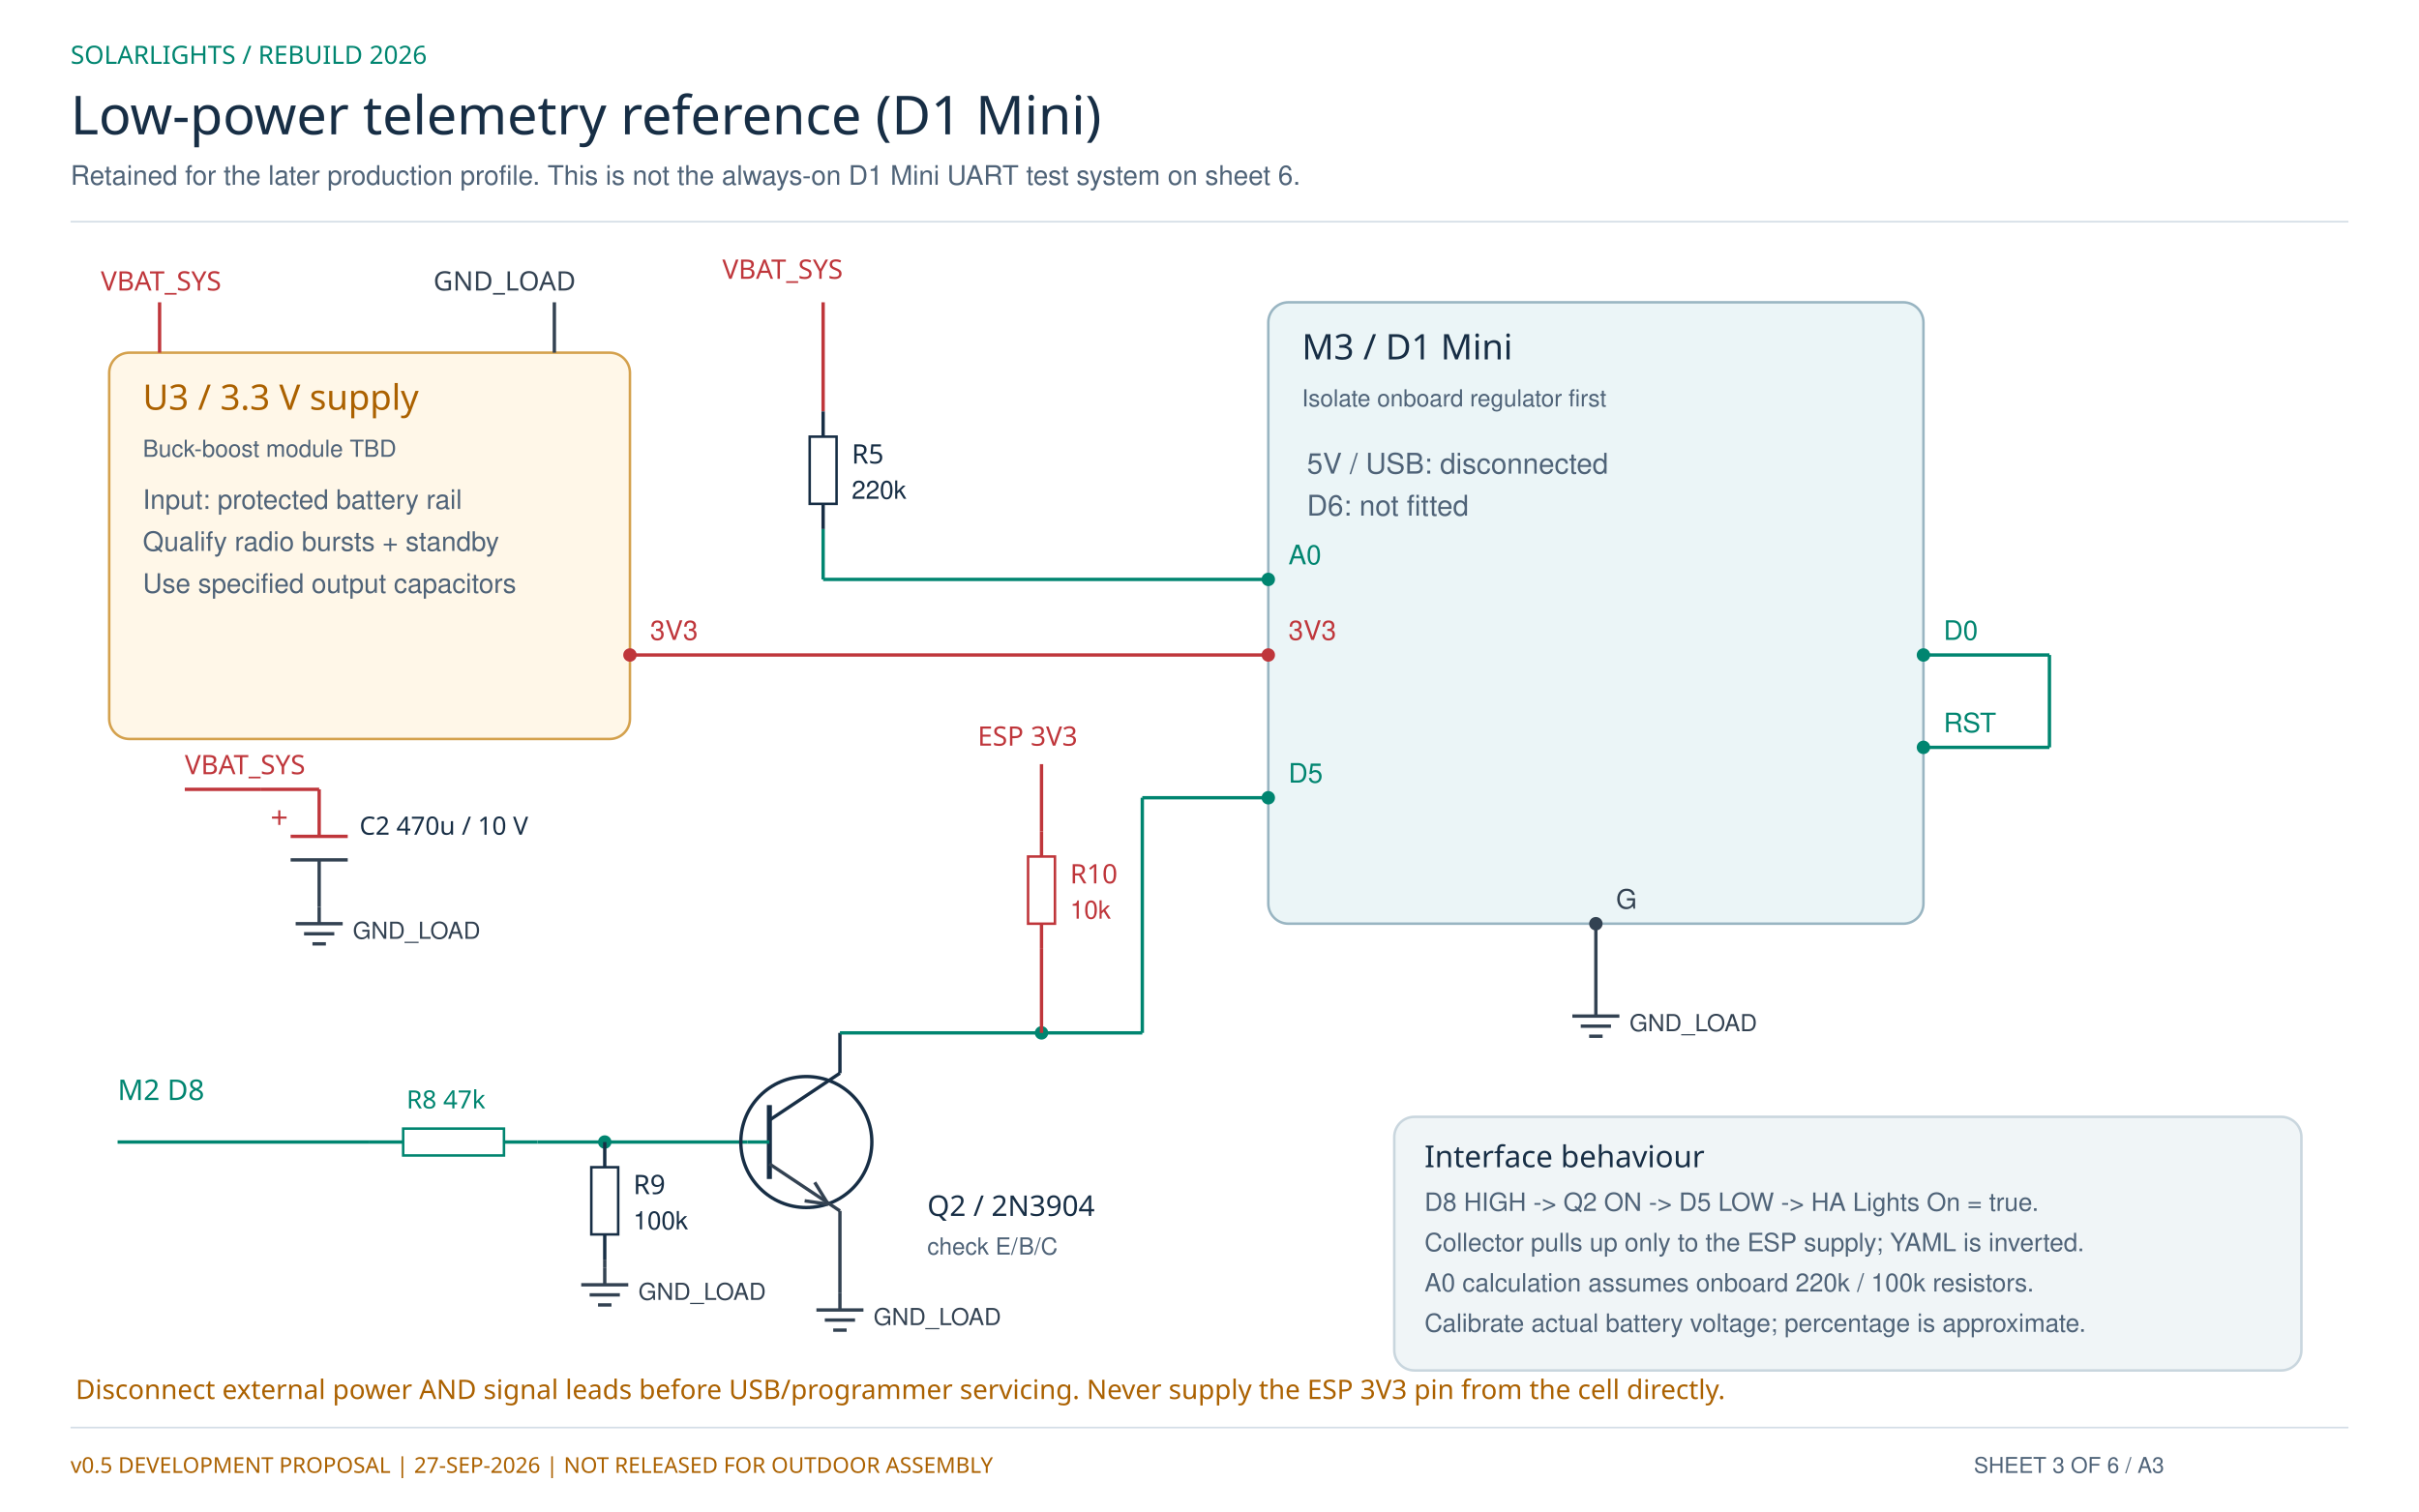
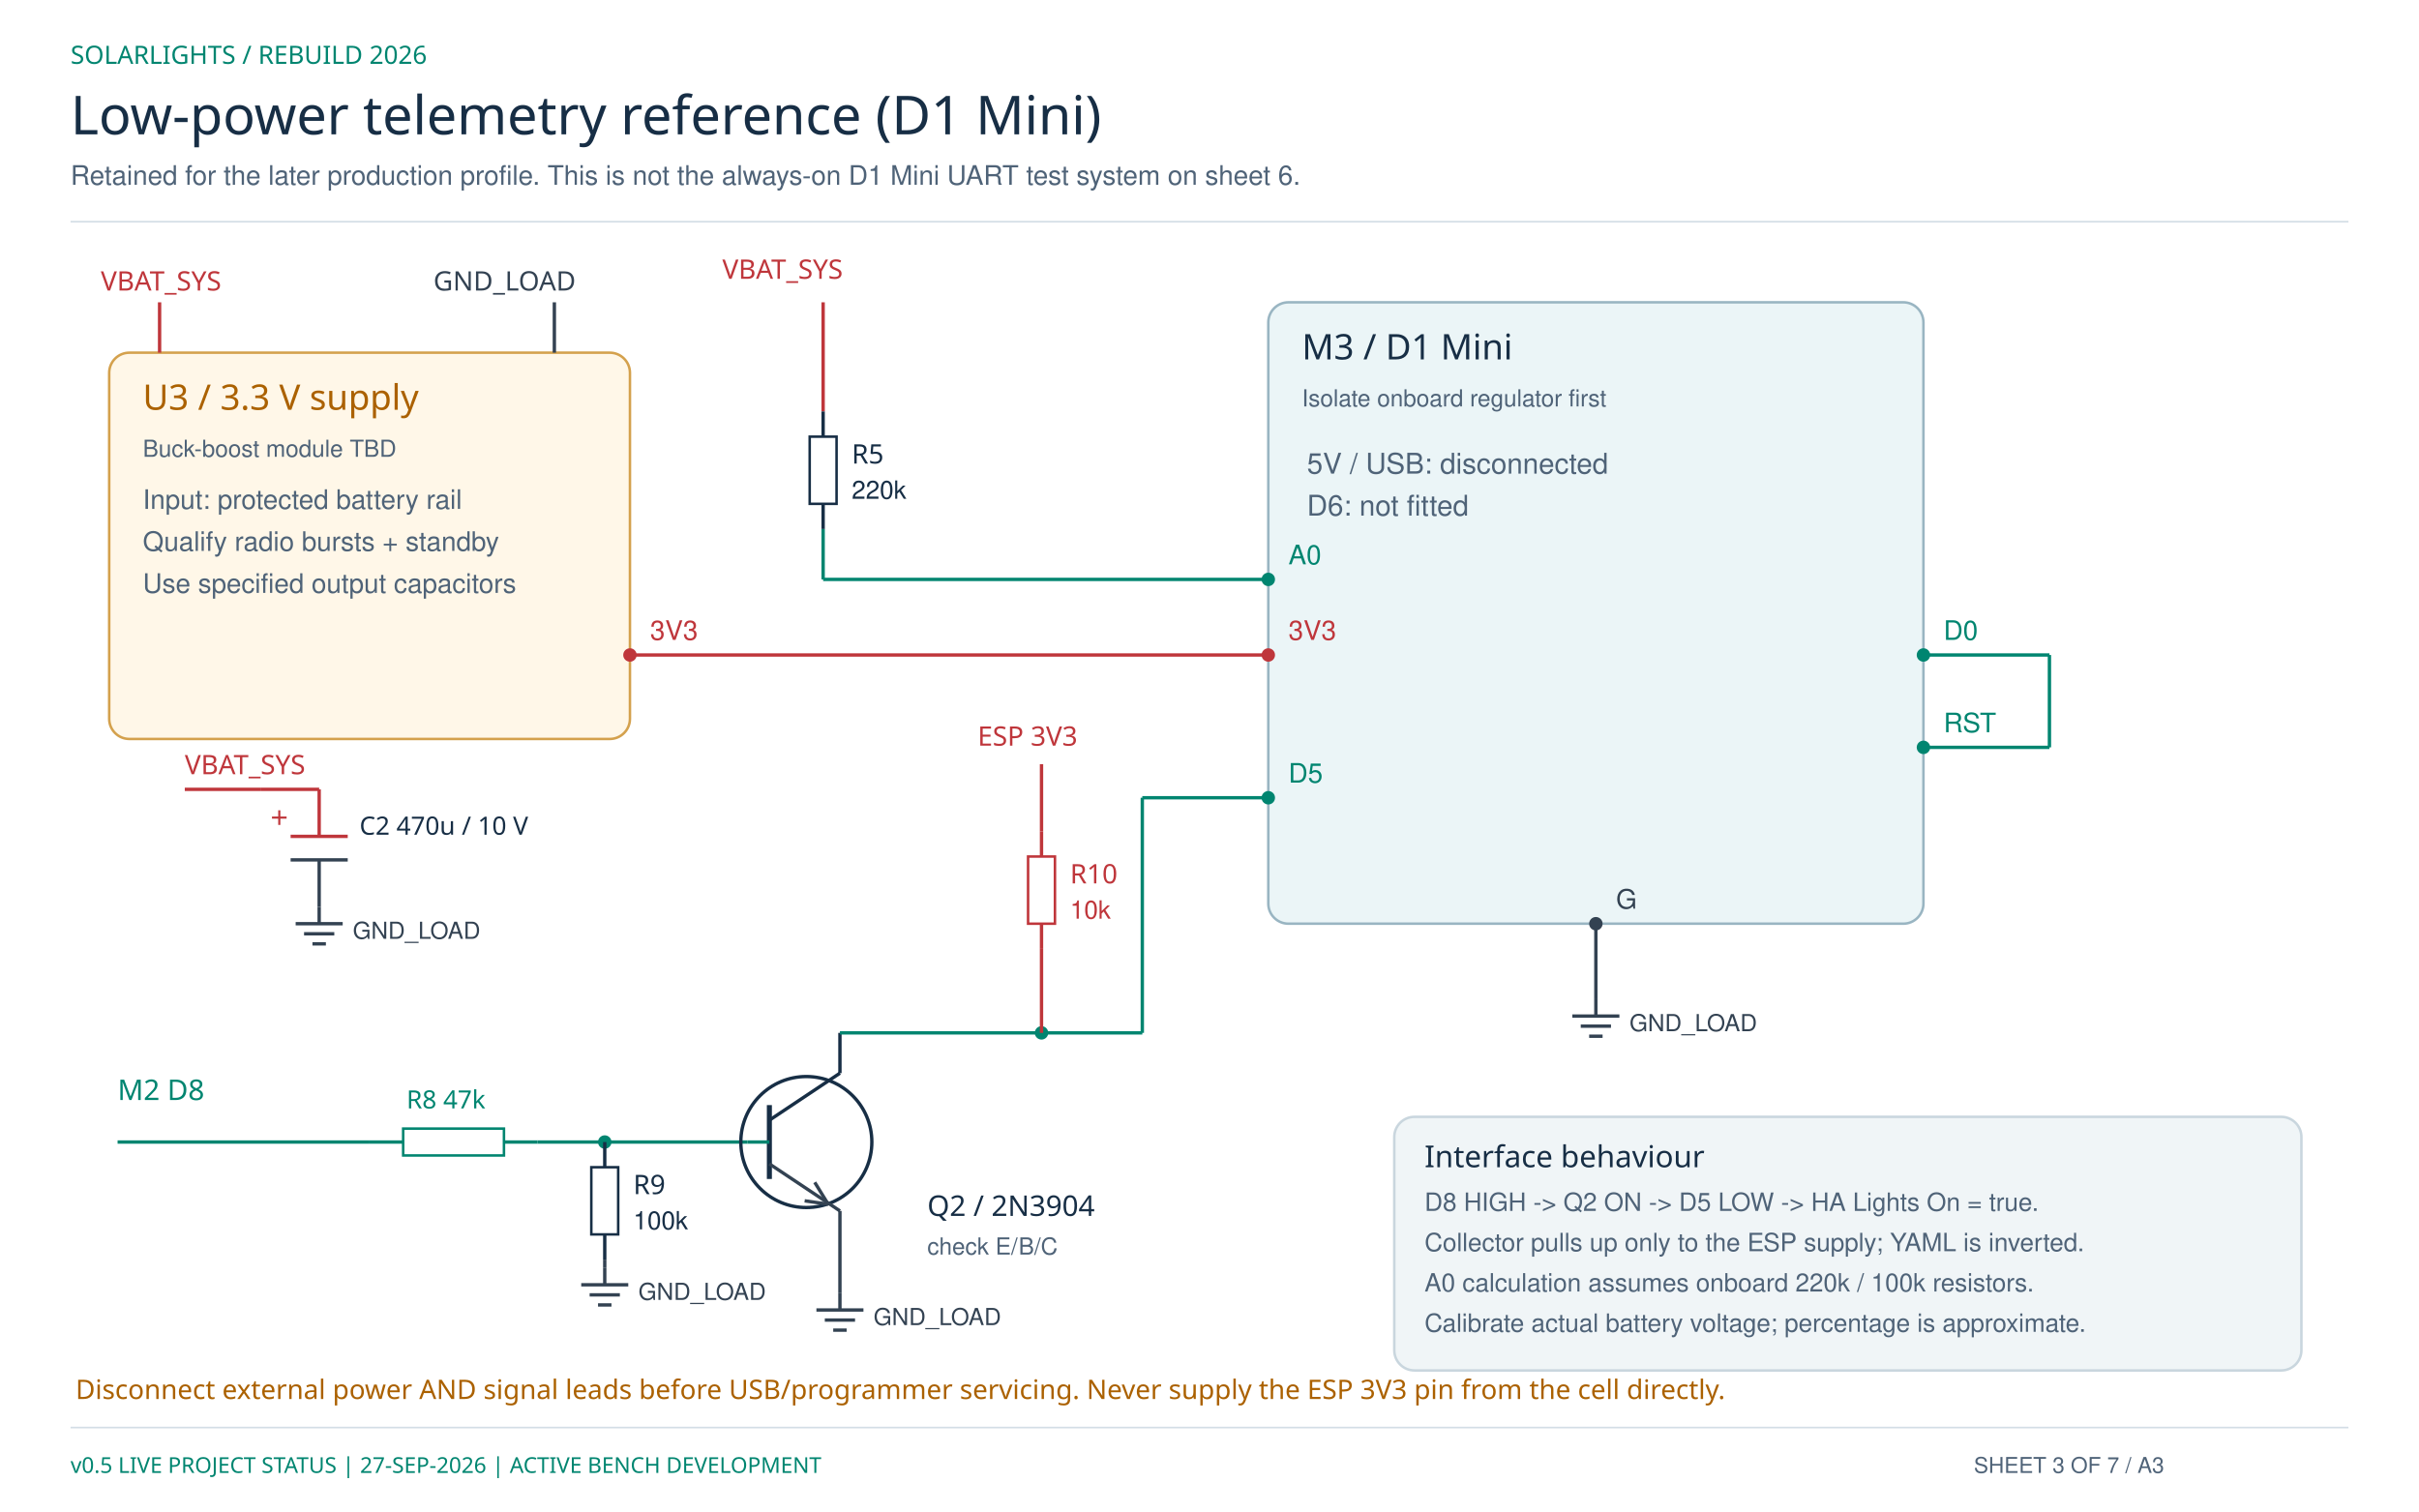
<svg xmlns="http://www.w3.org/2000/svg" width="1440" height="900" preserveAspectRatio="xMinYMin meet" viewBox="0 0 1440 900" version="1.0" fill-rule="evenodd">
  <clipPath id="clip">
    <rect x="0" y="0" width="1440" height="900" />
  </clipPath>
  <g id="group" transform="scale(1,-1) translate(0,-900)" style="clip-path: url(#clip)">
    <g transform="">
      <rect x="0" y="0" width="1440" height="900" style="stroke: rgb(100%,100%,100%); stroke-linecap: butt; stroke-width: 1.5; fill: rgb(100%,100%,100%); fill-rule: evenodd;" />
      <text x="42" y="862" style="font-family: Helvetica-Bold; font-size: 15px;fill: rgb(0%,52%,44%); stroke:none;" transform="translate(0,1724) scale(1,-1)">SOLARLIGHTS / REBUILD 2026</text>
      <text x="42" y="820" style="font-family: Helvetica-Bold; font-size: 32px;fill: rgb(9%,18%,27%); stroke:none;" transform="translate(0,1640) scale(1,-1)">Low-power telemetry reference (D1 Mini)</text>
      <text x="42" y="790" style="font-family: Helvetica; font-size: 16px;fill: rgb(31%,39%,47%); stroke:none;" transform="translate(0,1580) scale(1,-1)">Retained for the later production profile. This is not the always-on D1 Mini UART test system on sheet 6.</text>
      <path d="M 42,768 L 1398,768 Z" style="stroke: rgb(83%,87%,90%); stroke-linecap: butt; stroke-width: 1;" />
      <path d="M 42,50 L 1398,50 Z" style="stroke: rgb(83%,87%,90%); stroke-linecap: butt; stroke-width: 1;" />
-       <text x="42" y="23" style="font-family: Helvetica-Bold; font-size: 13px;fill: rgb(67%,38%,0%); stroke:none;" transform="translate(0,46) scale(1,-1)">v0.5 DEVELOPMENT PROPOSAL  |  27-SEP-2026  |  NOT RELEASED FOR OUTDOOR ASSEMBLY</text>
-       <text x="1175" y="23" style="font-family: Helvetica; font-size: 13px;fill: rgb(31%,39%,47%); stroke:none;" transform="translate(0,46) scale(1,-1)">SHEET 3 OF 6 / A3</text>
+       <text x="42" y="23" style="font-family: Helvetica-Bold; font-size: 13px;fill: rgb(0%,52%,44%); stroke:none;" transform="translate(0,46) scale(1,-1)">v0.5 LIVE PROJECT STATUS  |  27-SEP-2026  |  ACTIVE BENCH DEVELOPMENT</text>
+       <text x="1175" y="23" style="font-family: Helvetica; font-size: 13px;fill: rgb(31%,39%,47%); stroke:none;" transform="translate(0,46) scale(1,-1)">SHEET 3 OF 7 / A3</text>
      <rect x="65" y="460" width="310" height="230" rx="12" ry="12" style="stroke: rgb(83%,63%,30%); stroke-linecap: butt; stroke-width: 1.5; fill: rgb(100%,97%,91%); fill-rule: evenodd;" />
      <text x="85" y="656" style="font-family: Helvetica-Bold; font-size: 21px;fill: rgb(67%,38%,0%); stroke:none;" transform="translate(0,1312) scale(1,-1)">U3 / 3.3 V supply</text>
      <text x="85" y="628" style="font-family: Helvetica; font-size: 14px;fill: rgb(31%,39%,47%); stroke:none;" transform="translate(0,1256) scale(1,-1)">Buck-boost module TBD</text>
      <text x="85" y="597" style="font-family: Helvetica; font-size: 16px;fill: rgb(31%,39%,47%); stroke:none;" transform="translate(0,1194) scale(1,-1)">Input: protected battery rail</text>
      <text x="85" y="572" style="font-family: Helvetica; font-size: 16px;fill: rgb(31%,39%,47%); stroke:none;" transform="translate(0,1144) scale(1,-1)">Qualify radio bursts + standby</text>
      <text x="85" y="547" style="font-family: Helvetica; font-size: 16px;fill: rgb(31%,39%,47%); stroke:none;" transform="translate(0,1094) scale(1,-1)">Use specified output capacitors</text>
      <path d="M 95,720 L 95,690 Z" style="stroke: rgb(75%,21%,23%); stroke-linecap: butt; stroke-width: 2;" />
      <text x="60" y="727" style="font-family: Helvetica-Bold; font-size: 16px;fill: rgb(75%,21%,23%); stroke:none;" transform="translate(0,1454) scale(1,-1)">VBAT_SYS</text>
      <path d="M 330,720 L 330,690 Z" style="stroke: rgb(20%,26%,32%); stroke-linecap: butt; stroke-width: 2;" />
      <text x="258" y="727" style="font-family: Helvetica-Bold; font-size: 16px;fill: rgb(20%,26%,32%); stroke:none;" transform="translate(0,1454) scale(1,-1)">GND_LOAD</text>
      <circle cx="375" cy="510" r="4" style="stroke: none; stroke-linecap: butt; stroke-width: 1; fill: rgb(75%,21%,23%); fill-rule: evenodd;" />
      <text x="387" y="519" style="font-family: Helvetica; font-size: 16px;fill: rgb(75%,21%,23%); stroke:none;" transform="translate(0,1038) scale(1,-1)">3V3</text>
      <path d="M 375,510 L 755,510 Z" style="stroke: rgb(75%,21%,23%); stroke-linecap: butt; stroke-width: 2;" />
      <rect x="755" y="350" width="390" height="370" rx="12" ry="12" style="stroke: rgb(60%,71%,76%); stroke-linecap: butt; stroke-width: 1.5; fill: rgb(92%,96%,97%); fill-rule: evenodd;" />
      <text x="775" y="686" style="font-family: Helvetica-Bold; font-size: 21px;fill: rgb(9%,18%,27%); stroke:none;" transform="translate(0,1372) scale(1,-1)">M3 / D1 Mini</text>
      <text x="775" y="658" style="font-family: Helvetica; font-size: 14px;fill: rgb(31%,39%,47%); stroke:none;" transform="translate(0,1316) scale(1,-1)">Isolate onboard regulator first</text>
      <circle cx="755" cy="510" r="4" style="stroke: none; stroke-linecap: butt; stroke-width: 1; fill: rgb(75%,21%,23%); fill-rule: evenodd;" />
      <text x="767" y="519" style="font-family: Helvetica; font-size: 16px;fill: rgb(75%,21%,23%); stroke:none;" transform="translate(0,1038) scale(1,-1)">3V3</text>
      <text x="778" y="618" style="font-family: Helvetica; font-size: 17px;fill: rgb(31%,39%,47%); stroke:none;" transform="translate(0,1236) scale(1,-1)">5V / USB: disconnected</text>
      <text x="778" y="593" style="font-family: Helvetica; font-size: 17px;fill: rgb(31%,39%,47%); stroke:none;" transform="translate(0,1186) scale(1,-1)">D6: not fitted</text>
      <circle cx="1145" cy="510" r="4" style="stroke: none; stroke-linecap: butt; stroke-width: 1; fill: rgb(0%,52%,44%); fill-rule: evenodd;" />
      <text x="1157" y="519" style="font-family: Helvetica; font-size: 16px;fill: rgb(0%,52%,44%); stroke:none;" transform="translate(0,1038) scale(1,-1)">D0</text>
      <circle cx="1145" cy="455" r="4" style="stroke: none; stroke-linecap: butt; stroke-width: 1; fill: rgb(0%,52%,44%); fill-rule: evenodd;" />
      <text x="1157" y="464" style="font-family: Helvetica; font-size: 16px;fill: rgb(0%,52%,44%); stroke:none;" transform="translate(0,928) scale(1,-1)">RST</text>
      <path d="M 1145,510 L 1220,510 Z" style="stroke: rgb(0%,52%,44%); stroke-linecap: butt; stroke-width: 2;" />
      <path d="M 1220,510 L 1220,455 Z" style="stroke: rgb(0%,52%,44%); stroke-linecap: butt; stroke-width: 2;" />
      <path d="M 1220,455 L 1145,455 Z" style="stroke: rgb(0%,52%,44%); stroke-linecap: butt; stroke-width: 2;" />
      <circle cx="950" cy="350" r="4" style="stroke: none; stroke-linecap: butt; stroke-width: 1; fill: rgb(20%,26%,32%); fill-rule: evenodd;" />
      <text x="962" y="359" style="font-family: Helvetica; font-size: 16px;fill: rgb(20%,26%,32%); stroke:none;" transform="translate(0,718) scale(1,-1)">G</text>
      <path d="M 950,350 L 950,305 Z" style="stroke: rgb(20%,26%,32%); stroke-linecap: butt; stroke-width: 2;" />
      <path d="M 950,305 L 950,295 Z" style="stroke: rgb(20%,26%,32%); stroke-linecap: butt; stroke-width: 2;" />
      <path d="M 936,295 L 964,295 Z" style="stroke: rgb(20%,26%,32%); stroke-linecap: butt; stroke-width: 2;" />
      <path d="M 941,289 L 959,289 Z" style="stroke: rgb(20%,26%,32%); stroke-linecap: butt; stroke-width: 2;" />
      <path d="M 946,283 L 954,283 Z" style="stroke: rgb(20%,26%,32%); stroke-linecap: butt; stroke-width: 2;" />
      <text x="970" y="286" style="font-family: Helvetica; font-size: 14px;fill: rgb(20%,26%,32%); stroke:none;" transform="translate(0,572) scale(1,-1)">GND_LOAD</text>
      <text x="430" y="734" style="font-family: Helvetica-Bold; font-size: 16px;fill: rgb(75%,21%,23%); stroke:none;" transform="translate(0,1468) scale(1,-1)">VBAT_SYS</text>
      <path d="M 490,720 L 490,655 Z" style="stroke: rgb(75%,21%,23%); stroke-linecap: butt; stroke-width: 2;" />
      <path d="M 490,655 L 490,640 Z" style="stroke: rgb(9%,18%,27%); stroke-linecap: butt; stroke-width: 2;" />
      <rect x="482" y="600" width="16" height="40" style="stroke: rgb(9%,18%,27%); stroke-linecap: butt; stroke-width: 1.5; fill: rgb(100%,100%,100%); fill-rule: evenodd;" />
      <path d="M 490,600 L 490,585 Z" style="stroke: rgb(9%,18%,27%); stroke-linecap: butt; stroke-width: 2;" />
      <text x="507" y="624" style="font-family: Helvetica-Bold; font-size: 16px;fill: rgb(9%,18%,27%); stroke:none;" transform="translate(0,1248) scale(1,-1)">R5</text>
      <text x="507" y="603" style="font-family: Helvetica; font-size: 15px;fill: rgb(9%,18%,27%); stroke:none;" transform="translate(0,1206) scale(1,-1)">220k</text>
      <path d="M 490,585 L 490,555 Z" style="stroke: rgb(0%,52%,44%); stroke-linecap: butt; stroke-width: 2;" />
      <path d="M 490,555 L 755,555 Z" style="stroke: rgb(0%,52%,44%); stroke-linecap: butt; stroke-width: 2;" />
      <circle cx="755" cy="555" r="4" style="stroke: none; stroke-linecap: butt; stroke-width: 1; fill: rgb(0%,52%,44%); fill-rule: evenodd;" />
      <text x="767" y="564" style="font-family: Helvetica; font-size: 16px;fill: rgb(0%,52%,44%); stroke:none;" transform="translate(0,1128) scale(1,-1)">A0</text>
      <path d="M 190,430 L 190,402 Z" style="stroke: rgb(75%,21%,23%); stroke-linecap: butt; stroke-width: 2;" />
      <path d="M 173,402 L 207,402 Z" style="stroke: rgb(75%,21%,23%); stroke-linecap: butt; stroke-width: 2;" />
      <path d="M 173,388 L 207,388 Z" style="stroke: rgb(20%,26%,32%); stroke-linecap: butt; stroke-width: 2;" />
      <path d="M 190,388 L 190,360 Z" style="stroke: rgb(20%,26%,32%); stroke-linecap: butt; stroke-width: 2;" />
      <text x="214" y="403" style="font-family: Helvetica-Bold; font-size: 15px;fill: rgb(9%,18%,27%); stroke:none;" transform="translate(0,806) scale(1,-1)">C2 470u / 10 V</text>
      <text x="161" y="409" style="font-family: Helvetica; font-size: 18px;fill: rgb(75%,21%,23%); stroke:none;" transform="translate(0,818) scale(1,-1)">+</text>
      <text x="110" y="439" style="font-family: Helvetica-Bold; font-size: 16px;fill: rgb(75%,21%,23%); stroke:none;" transform="translate(0,878) scale(1,-1)">VBAT_SYS</text>
      <path d="M 110,430 L 155,430 Z" style="stroke: rgb(75%,21%,23%); stroke-linecap: butt; stroke-width: 2;" />
      <path d="M 155,430 L 190,430 Z" style="stroke: rgb(75%,21%,23%); stroke-linecap: butt; stroke-width: 2;" />
      <path d="M 190,360 L 190,350 Z" style="stroke: rgb(20%,26%,32%); stroke-linecap: butt; stroke-width: 2;" />
      <path d="M 176,350 L 204,350 Z" style="stroke: rgb(20%,26%,32%); stroke-linecap: butt; stroke-width: 2;" />
      <path d="M 181,344 L 199,344 Z" style="stroke: rgb(20%,26%,32%); stroke-linecap: butt; stroke-width: 2;" />
      <path d="M 186,338 L 194,338 Z" style="stroke: rgb(20%,26%,32%); stroke-linecap: butt; stroke-width: 2;" />
      <text x="210" y="341" style="font-family: Helvetica; font-size: 14px;fill: rgb(20%,26%,32%); stroke:none;" transform="translate(0,682) scale(1,-1)">GND_LOAD</text>
      <text x="70" y="245" style="font-family: Helvetica-Bold; font-size: 17px;fill: rgb(0%,52%,44%); stroke:none;" transform="translate(0,490) scale(1,-1)">M2 D8</text>
      <path d="M 70,220 L 220,220 Z" style="stroke: rgb(0%,52%,44%); stroke-linecap: butt; stroke-width: 2;" />
      <path d="M 220,220 L 240,220 Z" style="stroke: rgb(0%,52%,44%); stroke-linecap: butt; stroke-width: 2;" />
      <rect x="240" y="212" width="60" height="16" style="stroke: rgb(0%,52%,44%); stroke-linecap: butt; stroke-width: 1.5; fill: rgb(100%,100%,100%); fill-rule: evenodd;" />
      <path d="M 300,220 L 320,220 Z" style="stroke: rgb(0%,52%,44%); stroke-linecap: butt; stroke-width: 2;" />
      <text x="242" y="240" style="font-family: Helvetica-Bold; font-size: 15px;fill: rgb(0%,52%,44%); stroke:none;" transform="translate(0,480) scale(1,-1)">R8 47k</text>
      <path d="M 320,220 L 445,220 Z" style="stroke: rgb(0%,52%,44%); stroke-linecap: butt; stroke-width: 2;" />
      <circle cx="360" cy="220" r="4" style="stroke: none; stroke-linecap: butt; stroke-width: 1; fill: rgb(0%,52%,44%); fill-rule: evenodd;" />
      <path d="M 360,220 L 360,205 Z" style="stroke: rgb(9%,18%,27%); stroke-linecap: butt; stroke-width: 2;" />
      <rect x="352" y="165" width="16" height="40" style="stroke: rgb(9%,18%,27%); stroke-linecap: butt; stroke-width: 1.5; fill: rgb(100%,100%,100%); fill-rule: evenodd;" />
      <path d="M 360,165 L 360,150 Z" style="stroke: rgb(9%,18%,27%); stroke-linecap: butt; stroke-width: 2;" />
      <text x="377" y="189" style="font-family: Helvetica-Bold; font-size: 16px;fill: rgb(9%,18%,27%); stroke:none;" transform="translate(0,378) scale(1,-1)">R9</text>
      <text x="377" y="168" style="font-family: Helvetica; font-size: 15px;fill: rgb(9%,18%,27%); stroke:none;" transform="translate(0,336) scale(1,-1)">100k</text>
      <path d="M 360,145 L 360,135 Z" style="stroke: rgb(20%,26%,32%); stroke-linecap: butt; stroke-width: 2;" />
      <path d="M 346,135 L 374,135 Z" style="stroke: rgb(20%,26%,32%); stroke-linecap: butt; stroke-width: 2;" />
      <path d="M 351,129 L 369,129 Z" style="stroke: rgb(20%,26%,32%); stroke-linecap: butt; stroke-width: 2;" />
      <path d="M 356,123 L 364,123 Z" style="stroke: rgb(20%,26%,32%); stroke-linecap: butt; stroke-width: 2;" />
      <text x="380" y="126" style="font-family: Helvetica; font-size: 14px;fill: rgb(20%,26%,32%); stroke:none;" transform="translate(0,252) scale(1,-1)">GND_LOAD</text>
      <path d="M 360,150 L 360,145 Z" style="stroke: rgb(20%,26%,32%); stroke-linecap: butt; stroke-width: 2;" />
      <circle cx="480" cy="220" r="39" style="stroke: rgb(9%,18%,27%); stroke-linecap: butt; stroke-width: 2; fill: none; fill-rule: evenodd;" />
      <path d="M 458,242 L 458,198 Z" style="stroke: rgb(9%,18%,27%); stroke-linecap: butt; stroke-width: 3;" />
      <path d="M 445,220 L 458,220 Z" style="stroke: rgb(0%,52%,44%); stroke-linecap: butt; stroke-width: 2;" />
      <path d="M 458,233 L 500,261 Z" style="stroke: rgb(9%,18%,27%); stroke-linecap: butt; stroke-width: 2;" />
      <path d="M 500,261 L 500,285 Z" style="stroke: rgb(9%,18%,27%); stroke-linecap: butt; stroke-width: 2;" />
      <path d="M 458,207 L 500,179 Z" style="stroke: rgb(20%,26%,32%); stroke-linecap: butt; stroke-width: 2;" />
      <path d="M 500,179 L 500,130 Z" style="stroke: rgb(20%,26%,32%); stroke-linecap: butt; stroke-width: 2;" />
      <path d="M 485,196 L 493,183 Z" style="stroke: rgb(20%,26%,32%); stroke-linecap: butt; stroke-width: 2;" />
      <path d="M 493,183 L 479,185 Z" style="stroke: rgb(20%,26%,32%); stroke-linecap: butt; stroke-width: 2;" />
      <path d="M 500,130 L 500,120 Z" style="stroke: rgb(20%,26%,32%); stroke-linecap: butt; stroke-width: 2;" />
      <path d="M 486,120 L 514,120 Z" style="stroke: rgb(20%,26%,32%); stroke-linecap: butt; stroke-width: 2;" />
      <path d="M 491,114 L 509,114 Z" style="stroke: rgb(20%,26%,32%); stroke-linecap: butt; stroke-width: 2;" />
      <path d="M 496,108 L 504,108 Z" style="stroke: rgb(20%,26%,32%); stroke-linecap: butt; stroke-width: 2;" />
      <text x="520" y="111" style="font-family: Helvetica; font-size: 14px;fill: rgb(20%,26%,32%); stroke:none;" transform="translate(0,222) scale(1,-1)">GND_LOAD</text>
      <text x="552" y="176" style="font-family: Helvetica-Bold; font-size: 17px;fill: rgb(9%,18%,27%); stroke:none;" transform="translate(0,352) scale(1,-1)">Q2 / 2N3904</text>
      <text x="552" y="153" style="font-family: Helvetica; font-size: 14px;fill: rgb(31%,39%,47%); stroke:none;" transform="translate(0,306) scale(1,-1)">check E/B/C</text>
      <path d="M 500,285 L 620,285 Z" style="stroke: rgb(0%,52%,44%); stroke-linecap: butt; stroke-width: 2;" />
      <circle cx="620" cy="285" r="4" style="stroke: none; stroke-linecap: butt; stroke-width: 1; fill: rgb(0%,52%,44%); fill-rule: evenodd;" />
      <path d="M 620,285 L 680,285 Z" style="stroke: rgb(0%,52%,44%); stroke-linecap: butt; stroke-width: 2;" />
      <path d="M 680,285 L 680,425 Z" style="stroke: rgb(0%,52%,44%); stroke-linecap: butt; stroke-width: 2;" />
      <path d="M 680,425 L 755,425 Z" style="stroke: rgb(0%,52%,44%); stroke-linecap: butt; stroke-width: 2;" />
      <circle cx="755" cy="425" r="4" style="stroke: none; stroke-linecap: butt; stroke-width: 1; fill: rgb(0%,52%,44%); fill-rule: evenodd;" />
      <text x="767" y="434" style="font-family: Helvetica; font-size: 16px;fill: rgb(0%,52%,44%); stroke:none;" transform="translate(0,868) scale(1,-1)">D5</text>
      <path d="M 620,285 L 620,335 Z" style="stroke: rgb(75%,21%,23%); stroke-linecap: butt; stroke-width: 2;" />
      <path d="M 620,405 L 620,390 Z" style="stroke: rgb(75%,21%,23%); stroke-linecap: butt; stroke-width: 2;" />
      <rect x="612" y="350" width="16" height="40" style="stroke: rgb(75%,21%,23%); stroke-linecap: butt; stroke-width: 1.5; fill: rgb(100%,100%,100%); fill-rule: evenodd;" />
      <path d="M 620,350 L 620,335 Z" style="stroke: rgb(75%,21%,23%); stroke-linecap: butt; stroke-width: 2;" />
      <text x="637" y="374" style="font-family: Helvetica-Bold; font-size: 16px;fill: rgb(75%,21%,23%); stroke:none;" transform="translate(0,748) scale(1,-1)">R10</text>
      <text x="637" y="353" style="font-family: Helvetica; font-size: 15px;fill: rgb(75%,21%,23%); stroke:none;" transform="translate(0,706) scale(1,-1)">10k</text>
      <path d="M 620,405 L 620,445 Z" style="stroke: rgb(75%,21%,23%); stroke-linecap: butt; stroke-width: 2;" />
      <text x="582" y="456" style="font-family: Helvetica-Bold; font-size: 16px;fill: rgb(75%,21%,23%); stroke:none;" transform="translate(0,912) scale(1,-1)">ESP 3V3</text>
      <rect x="830" y="84" width="540" height="151" rx="12" ry="12" style="stroke: rgb(79%,84%,87%); stroke-linecap: butt; stroke-width: 1.5; fill: rgb(94%,96%,97%); fill-rule: evenodd;" />
      <text x="848" y="205" style="font-family: Helvetica-Bold; font-size: 18px;fill: rgb(9%,18%,27%); stroke:none;" transform="translate(0,410) scale(1,-1)">Interface behaviour</text>
      <text x="848" y="179" style="font-family: Helvetica; font-size: 15px;fill: rgb(31%,39%,47%); stroke:none;" transform="translate(0,358) scale(1,-1)">D8 HIGH -&gt; Q2 ON -&gt; D5 LOW -&gt; HA Lights On = true.</text>
      <text x="848" y="155" style="font-family: Helvetica; font-size: 15px;fill: rgb(31%,39%,47%); stroke:none;" transform="translate(0,310) scale(1,-1)">Collector pulls up only to the ESP supply; YAML is inverted.</text>
      <text x="848" y="131" style="font-family: Helvetica; font-size: 15px;fill: rgb(31%,39%,47%); stroke:none;" transform="translate(0,262) scale(1,-1)">A0 calculation assumes onboard 220k / 100k resistors.</text>
      <text x="848" y="107" style="font-family: Helvetica; font-size: 15px;fill: rgb(31%,39%,47%); stroke:none;" transform="translate(0,214) scale(1,-1)">Calibrate actual battery voltage; percentage is approximate.</text>
      <text x="45" y="67" style="font-family: Helvetica-Bold; font-size: 16px;fill: rgb(67%,38%,0%); stroke:none;" transform="translate(0,134) scale(1,-1)">Disconnect external power AND signal leads before USB/programmer servicing. Never supply the ESP 3V3 pin from the cell directly.</text>
    </g>
  </g>
</svg>
